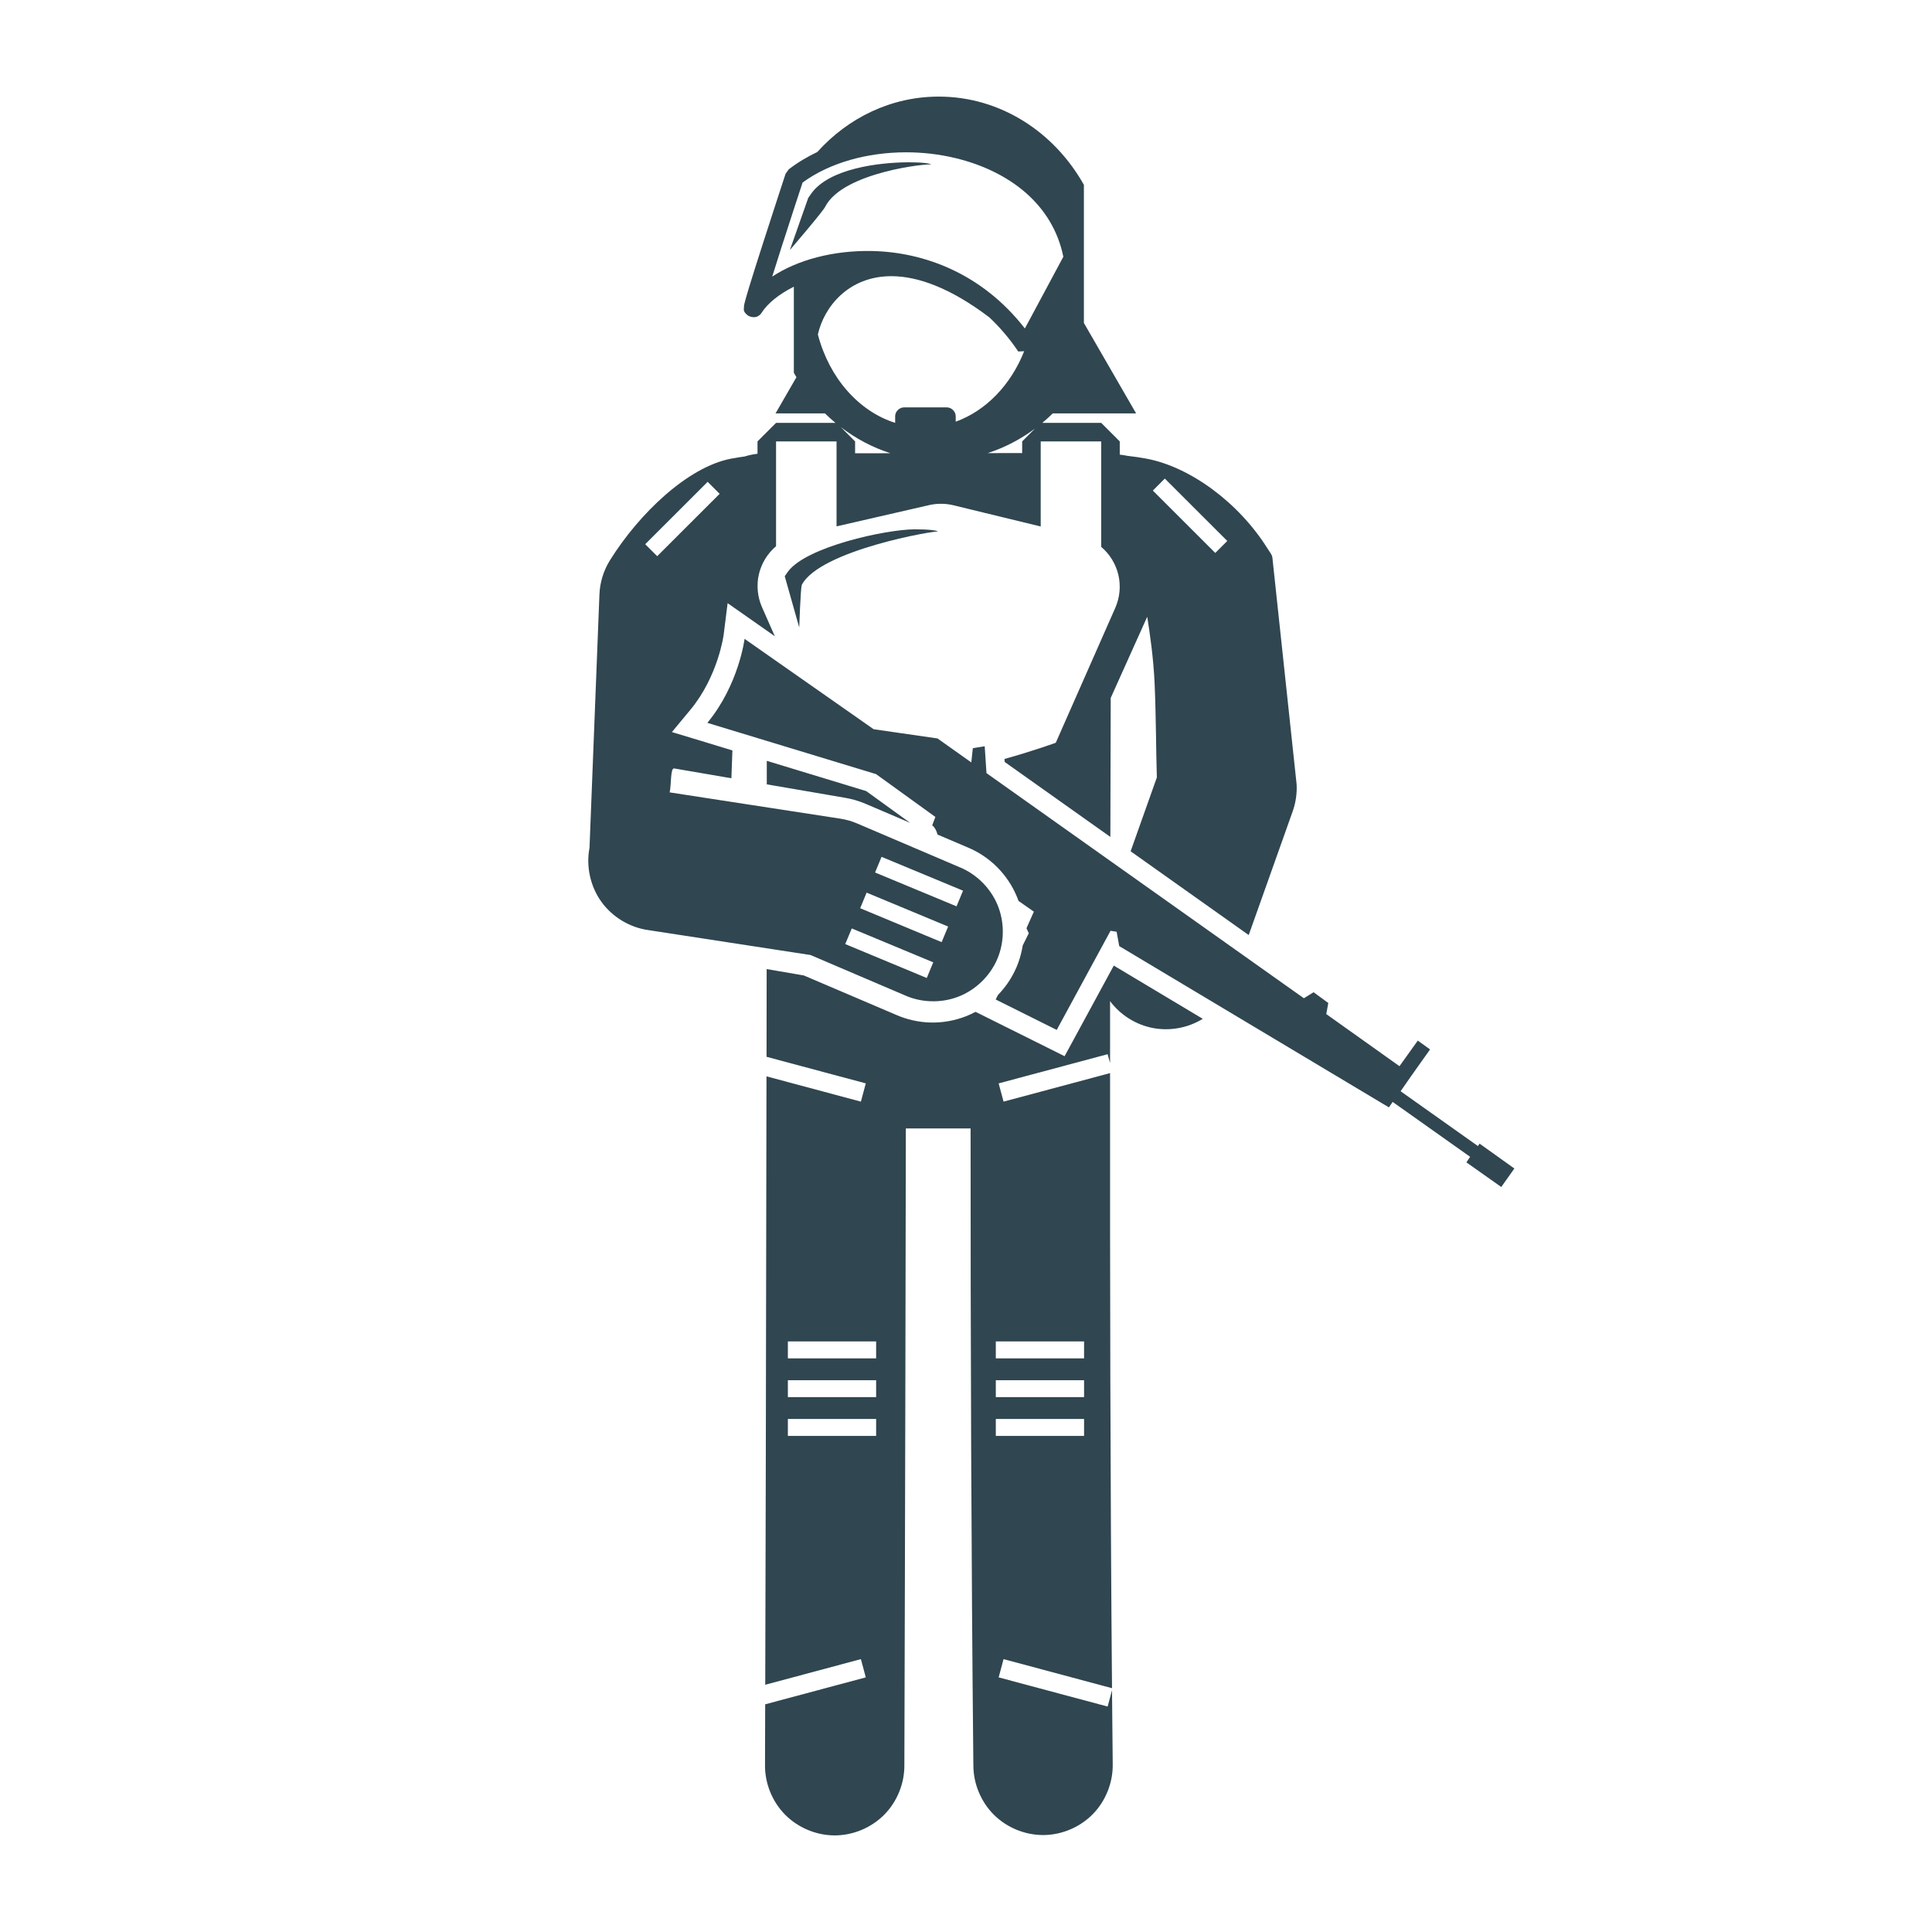
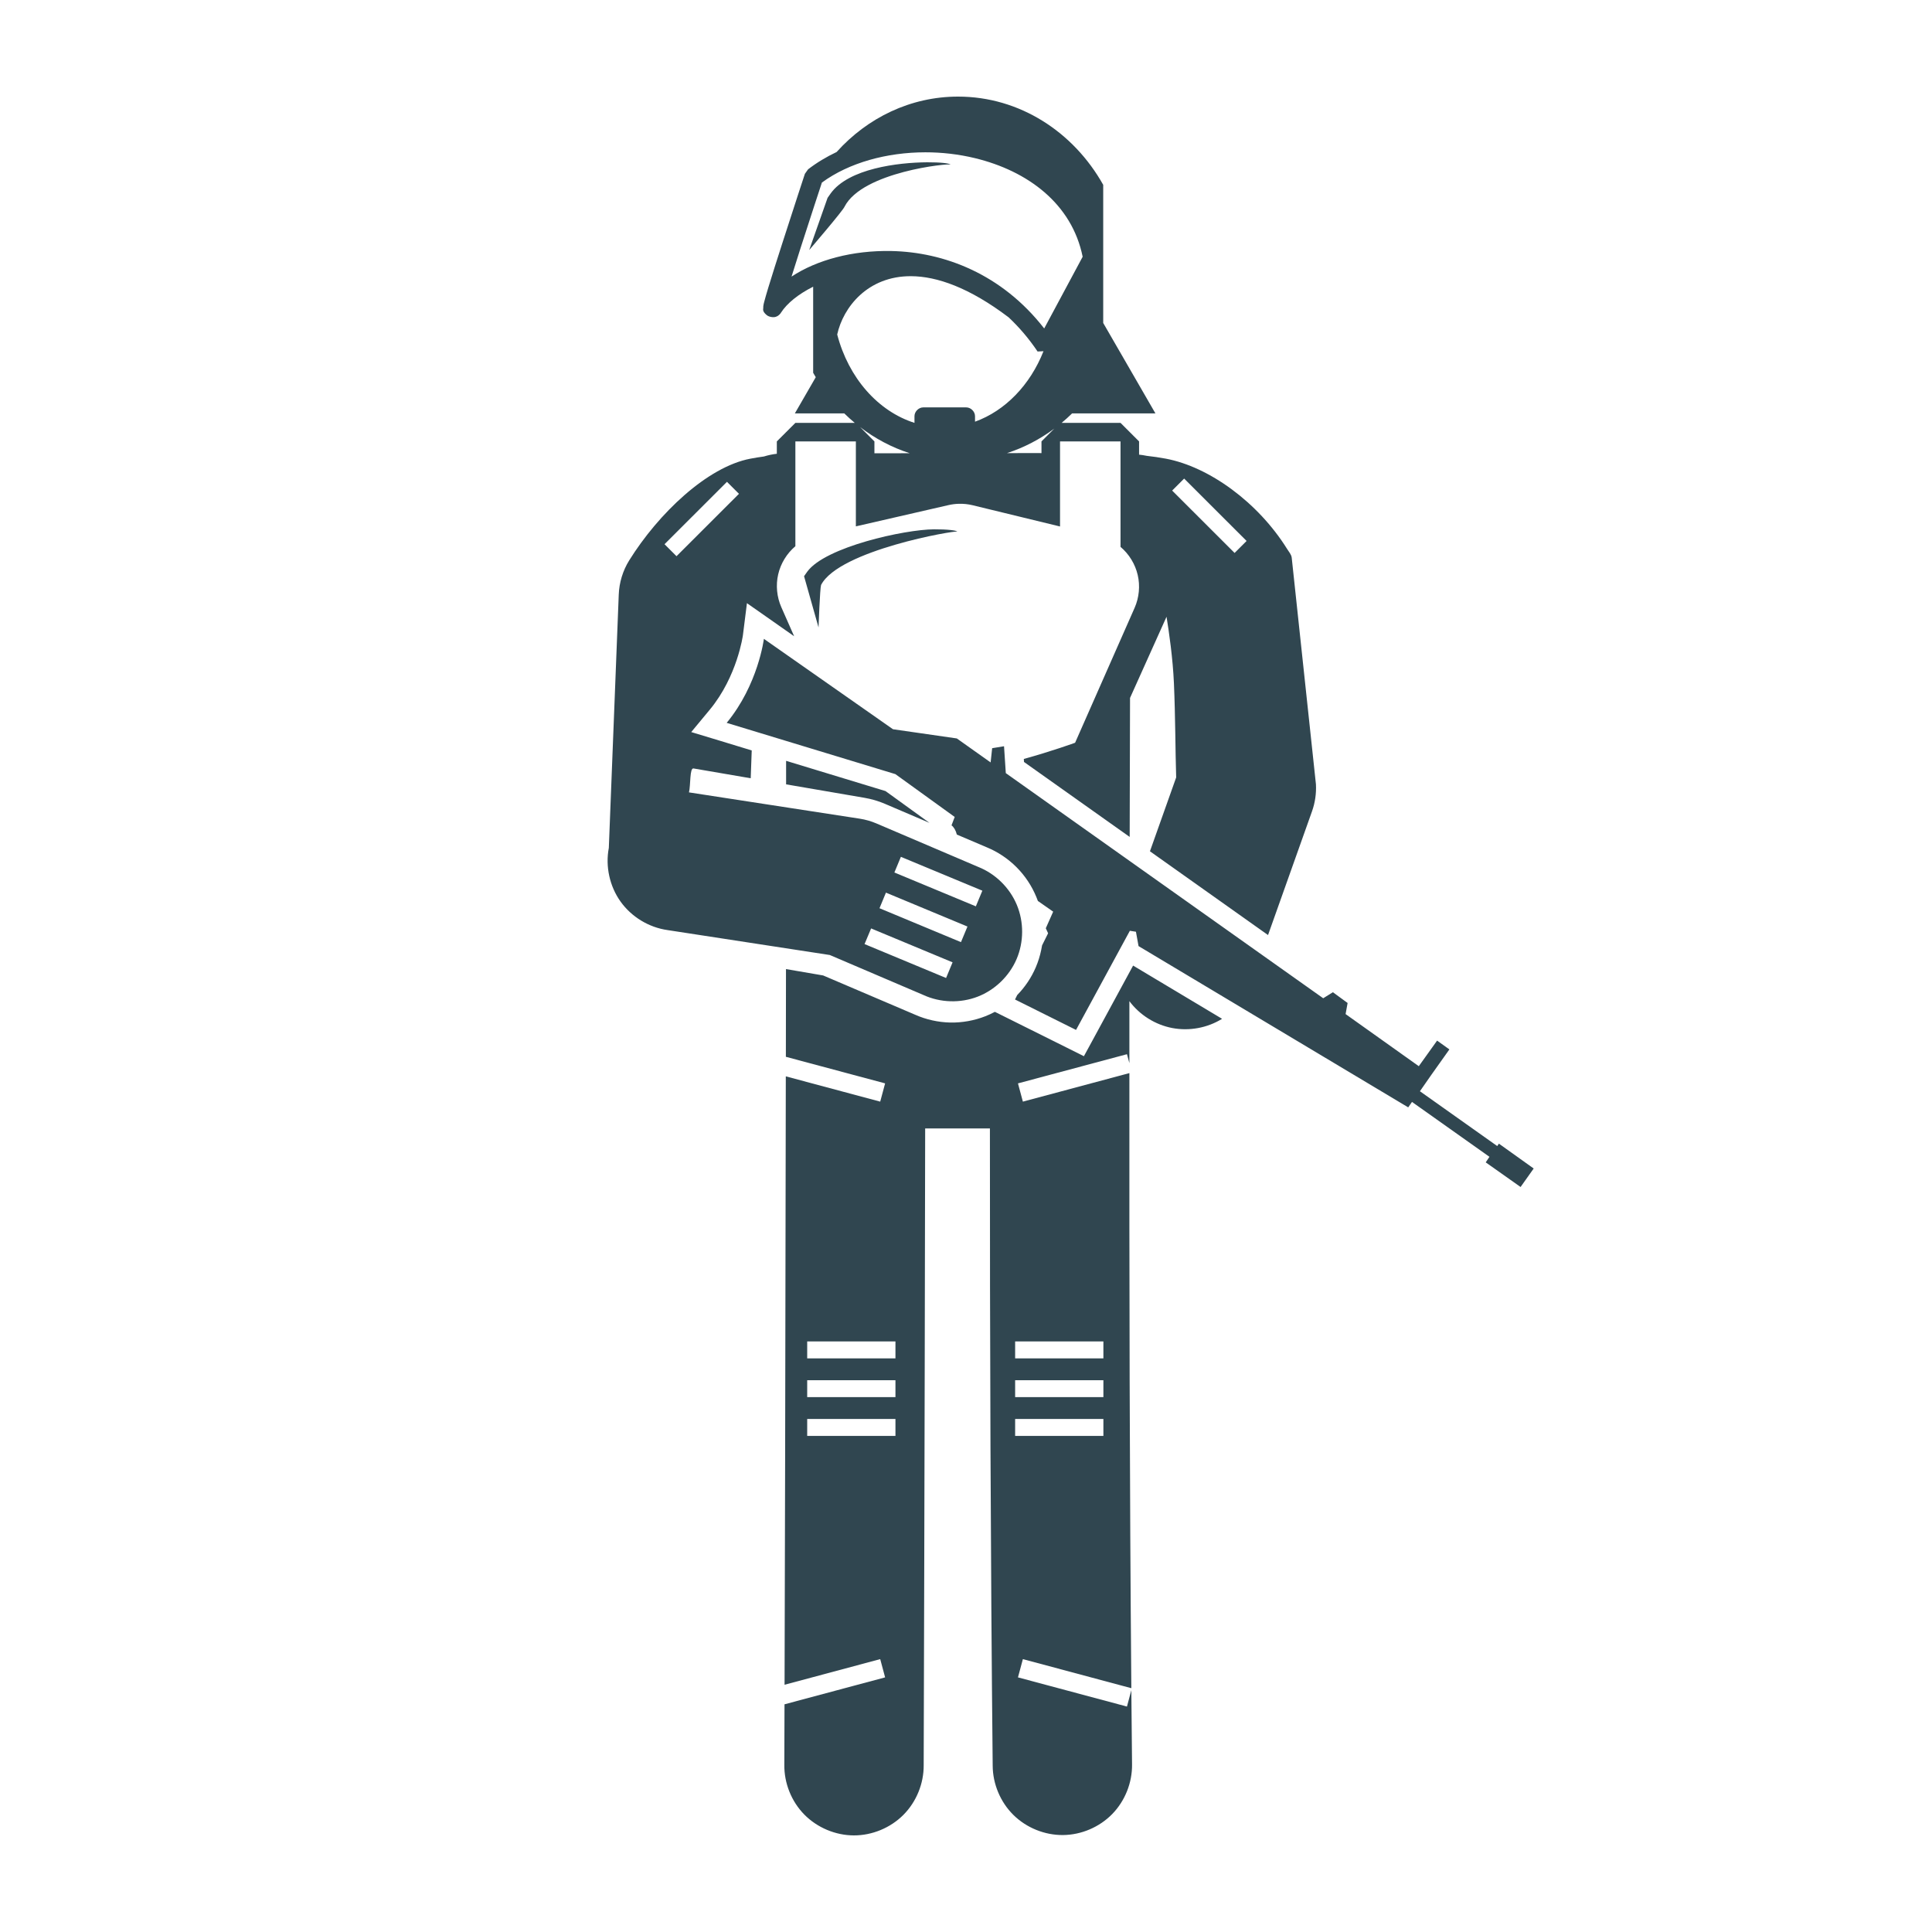
<svg xmlns="http://www.w3.org/2000/svg" width="100" height="100" id="svg2" version="1.1">
  <defs id="defs4" />
-   <g id="layer1" transform="translate(-350,-474.8031)">
+   <g id="layer1" transform="translate(-349,-474.8031)">
    <g transform="matrix(-0.03022768,0,0,0.03022768,109.0054,370.3874)" id="g2995" style="stroke:#304650;stroke-opacity:1">
      <path id="path4667" style="font-size:medium;font-style:normal;font-variant:normal;font-weight:normal;font-stretch:normal;text-indent:0;text-align:start;text-decoration:none;line-height:normal;letter-spacing:normal;word-spacing:normal;text-transform:none;direction:ltr;block-progression:tb;writing-mode:lr-tb;text-anchor:start;baseline-shift:baseline;color:#304650;fill:#304650;fill-opacity:1;fill-rule:nonzero;stroke:none;stroke-width:19.6;marker:none;visibility:visible;display:inline;overflow:visible;enable-background:accumulate;font-family:Sans;-inkscape-font-specification:Sans" d="m -9677.815,5884.079 -151.126,0 0,29.032 151.126,0 z m 356.066,0 -151.126,0 0,29.032 151.126,0 z m -356.066,-66.358 -151.126,0 0,28.93 151.126,0 z m 356.066,0 -151.126,0 0,28.93 151.126,0 z m -356.066,-66.459 -151.126,0 0,29.032 151.126,0 z m 356.066,0 -151.126,0 0,29.032 151.126,0 z m -558.073,-643.55 68.886,126.95 15.376,28.222 28.728,-14.364 104.999,-52.297 18.714,-9.306 c 5.25,2.799 10.649,5.307 16.185,7.486 9.58,3.769 19.605,6.586 29.74,8.396 10.134,1.81 20.358,2.648 30.65,2.428 10.292,-0.22 20.602,-1.502 30.65,-3.743 10.048,-2.241 19.824,-5.435 29.234,-9.61 l 157.6,-67.268 63.627,-10.925 c 0.048,50.476 0.138,99.596 0.202,150.215 l -169.941,45.52 8.396,31.257 161.646,-43.294 c 0.667,495.578 1.674,889.691 2.124,1041.798 l -163.77,-43.901 -8.396,31.257 172.267,46.127 c 0.056,18.739 0.303,103.482 0.303,103.482 0.437,31.452 -12.137,62.845 -34.191,85.274 -22.054,22.429 -53.313,35.614 -84.768,35.708 -31.455,0.093 -62.784,-12.904 -84.97,-35.202 -22.187,-22.298 -34.947,-53.617 -34.696,-85.072 0,0 -1.642,-522.624 -2.529,-1090.251 l -110.866,0 c 0.065,363.558 -1.065,727.229 -4.754,1091.06 -0.125,31.352 -13.184,62.448 -35.505,84.465 -22.321,22.017 -53.62,34.698 -84.97,34.393 -31.351,-0.306 -62.374,-13.564 -84.263,-36.011 -21.887,-22.448 -34.373,-53.824 -33.887,-85.173 0.429,-42.277 0.853,-84.566 1.214,-126.849 l 7.486,28.02 186.631,-49.971 -8.396,-31.257 -185.721,49.768 c 2.981,-350.908 3.585,-702 3.338,-1053.228 l 182.383,48.858 8.396,-31.257 -186.631,-49.971 -4.148,15.274 c -0.03,-35.37 0.05,-70.739 0,-106.112 -17.636,23.748 -44.38,40.488 -73.438,46.026 -29.058,5.537 -60.14,-0.182 -85.274,-15.78 z m 448.623,-63.627 -139.493,58.063 11.127,26.806 139.594,-58.063 z m -25.39,-61.3 -139.594,58.063 11.127,26.705 139.493,-58.063 z m -25.592,-61.3 -139.493,57.962 11.127,26.806 139.493,-57.962 z m 196.545,-164.377 c 0,12.985 0,27.127 0,40.26 l -134.233,23.063 c -11.963,2.053 -23.634,5.45 -34.797,10.217 l -76.473,32.673 75.26,-54.422 z m 38.034,-208.886 c 0,0 9.693,78.515 63.728,143.843 l -288.899,87.803 -101.56,73.338 5.462,14.364 c -4.019,2.942 -7.438,8.823 -9.104,15.78 l -51.083,21.748 c -19.046,7.82 -36.531,19.525 -51.083,34.089 -14.553,14.564 -26.183,32.031 -33.988,51.083 -0.923,2.253 -1.814,4.483 -2.63,6.777 l -26.199,18.309 12.644,28.425 -3.945,8.598 10.318,20.737 c 0.414,2.681 0.964,5.335 1.517,7.991 2.101,10.078 5.162,19.969 9.205,29.436 7.547,17.674 18.443,33.889 31.864,47.644 l 3.743,7.587 -104.493,52.095 -92.153,-169.738 -10.419,1.619 -4.451,24.581 -461.773,276.154 -6.474,-9.306 -132.615,93.973 6.373,9.509 -59.681,42.182 -22.457,-31.662 59.58,-42.586 2.833,4.147 132.412,-93.872 -19.523,-28.02 -30.953,-43.598 21.04,-15.072 31.358,43.8 125.331,-89.219 -3.439,-19.017 25.188,-18.41 16.589,10.318 543.507,-385.502 3.035,-46.026 20.332,3.338 2.63,24.378 57.861,-41.069 109.349,-15.78 z m -291.226,-187.542 c 50.443,0.306 186.28,30.257 216.978,72.528 l 5.462,7.789 -24.783,87.702 c 0,0 -2.345,-66.646 -4.35,-72.731 -30.782,-59.642 -230.909,-93.972 -233.163,-91.343 0.881,-2.055 16.927,-4.084 39.855,-3.945 z m -206.053,-172.47 21.951,21.951 0,20.029 6.676,-0.101 c 0.506,0 1.012,0 1.517,0 l 50.881,0.101 c -29.209,-9.445 -56.494,-23.752 -81.025,-41.979 z m 332.599,-2.63 c -25.595,19.62 -54.248,34.921 -85.072,44.812 l 60.491,0.101 0,-20.332 z m -87.398,-258.351 c -44.141,0.227 -99.73,19.527 -166.906,70.404 -17.677,16.542 -34.407,35.918 -49.667,58.569 l -10.116,-0.506 c 22.86,57.911 65.674,102.093 117.239,120.678 l 0,-9.407 c -0.016,-7.896 7.176,-15.088 15.072,-15.072 l 73.54,0 c 7.896,-0.016 15.088,7.176 15.072,15.072 l 0,11.431 c 62.49,-19.867 112.908,-77.007 132.311,-151.328 -10.262,-46.703 -52.187,-100.223 -126.545,-99.84 z m -27.615,-195.027 c 50.443,0.305 134.489,10.835 165.186,53.106 l 5.462,7.789 31.459,89.32 c 0,0 -58.587,-68.265 -60.592,-74.349 -30.782,-59.642 -179.118,-74.55 -181.371,-71.921 0.881,-2.055 16.927,-4.084 39.855,-3.945 z m 3.338,-17.095 c -28.504,-0.032 -57.189,3.288 -84.667,9.913 -90.771,21.887 -166.396,78.115 -184.811,168.929 l 65.852,122.802 c 72.855,-93.751 172.21,-130.781 261.587,-132.614 66.468,-1.363 127.938,15.291 171.054,43.8 -4.781,-15.245 -10.058,-32.083 -15.578,-49.263 -17.259,-53.711 -34.105,-104.768 -36.416,-111.776 -46.685,-34.196 -111.364,-51.72 -177.022,-51.791 z m -56.141,-95.389 c 81.591,0 155.317,36.36 207.975,94.884 17.427,8.262 33.888,18.118 48.858,29.639 l 5.462,7.688 c 0,0 19.51,59.285 38.034,116.936 9.262,28.825 18.351,57.205 24.581,77.788 3.115,10.292 5.497,18.527 6.98,24.277 0.742,2.875 1.256,4.675 1.619,7.688 0.091,0.753 0.176,1.538 0.101,3.237 -0.075,1.699 2.075,5.41 -5.968,12.037 -4.022,3.314 -11.302,4.19 -15.072,3.035 -3.77,-1.156 -5.315,-2.672 -6.373,-3.642 -2.116,-1.94 -2.433,-2.759 -2.933,-3.541 -10.284,-16.041 -29.718,-31.775 -55.13,-44.508 l 0,147.383 c -1.451,2.584 -2.933,5.052 -4.451,7.587 l 35.809,62.008 -84.667,0 c -5.761,5.636 -11.735,11.056 -17.905,16.185 l 101.661,0 31.763,31.763 0,21.141 c 7.475,0.851 14.87,2.412 22.052,4.653 7.643,1.035 15.419,2.274 23.165,3.743 73.882,14.01 157.512,93.833 207.571,174.189 10.934,17.592 17.173,38.072 17.904,58.771 l 16.994,433.551 c 6.093,31.659 -1.386,65.719 -20.13,91.95 -18.744,26.231 -48.493,44.266 -80.418,48.757 l -277.873,42.688 -160.533,68.583 c -28.867,13.197 -63.057,14.187 -92.658,2.731 -29.601,-11.456 -54.199,-35.244 -66.661,-64.436 -12.463,-29.192 -12.605,-63.356 -0.405,-92.658 12.201,-29.302 36.557,-53.322 66.054,-65.043 l 174.392,-74.45 c 9.183,-3.919 18.86,-6.679 28.728,-8.194 l 292.237,-45.014 c -3.015,-12.884 -1.011,-42.23 -7.789,-40.968 l -97.918,16.792 -1.72,-47.644 55.736,-16.994 47.846,-14.465 -31.864,-38.439 c -47.199,-57.063 -56.647,-127.456 -56.647,-127.456 l -6.878,-54.826 -45.216,31.662 -35.607,24.985 21.951,-49.768 c 7.738,-17.513 9.664,-37.585 5.361,-56.242 -4.303,-18.657 -14.809,-35.795 -29.436,-48.15 l 0,-179.449 -103.583,0 0,145.461 -158.611,-36.416 c -5.807,-1.329 -11.747,-2.076 -17.702,-2.225 -7.884,-0.231 -15.798,0.588 -23.468,2.428 l -149.811,36.416 0,-145.663 -103.583,0 0,180.562 c -14.622,12.336 -25.116,29.513 -29.436,48.15 -4.321,18.637 -2.443,38.63 5.26,56.141 l 101.964,231.14 c 0,0 40.269,14.636 87.803,27.716 l -0.303,5.159 -180.966,128.366 c -0.196,-79.337 -0.391,-158.671 -0.607,-238.018 l -62.514,-138.987 c -4.243,26.247 -10.741,70.605 -12.645,114.002 -2.51,57.219 -2.392,115.216 -3.844,161.14 l 44.913,126.444 -202.209,143.438 -75.259,-211.718 c -5.28,-14.796 -7.598,-30.641 -6.778,-46.329 l 41.474,-388.031 c 0.595,-5.568 4.848,-10.104 7.789,-14.87 50.059,-80.356 133.79,-140.757 207.671,-154.768 11.082,-2.101 22.01,-3.626 32.876,-4.855 0.07,-0.01 0.132,-0.093 0.202,-0.101 l 0.304,0 c 4.143,-0.863 8.332,-1.504 12.543,-1.922 l 0,-22.659 31.763,-31.763 100.852,0 c -6.177,-5.133 -12.138,-10.545 -17.904,-16.185 l -142.73,0 89.421,-154.869 0,-236.501 c 50.799,-90.607 143.172,-151.126 248.538,-151.126 z m -387.122,654.07 -106.921,106.82 20.535,20.535 106.921,-106.82 z m 782.841,5.564 -20.535,20.534 106.921,106.82 20.535,-20.535 z" />
    </g>
  </g>
</svg>
